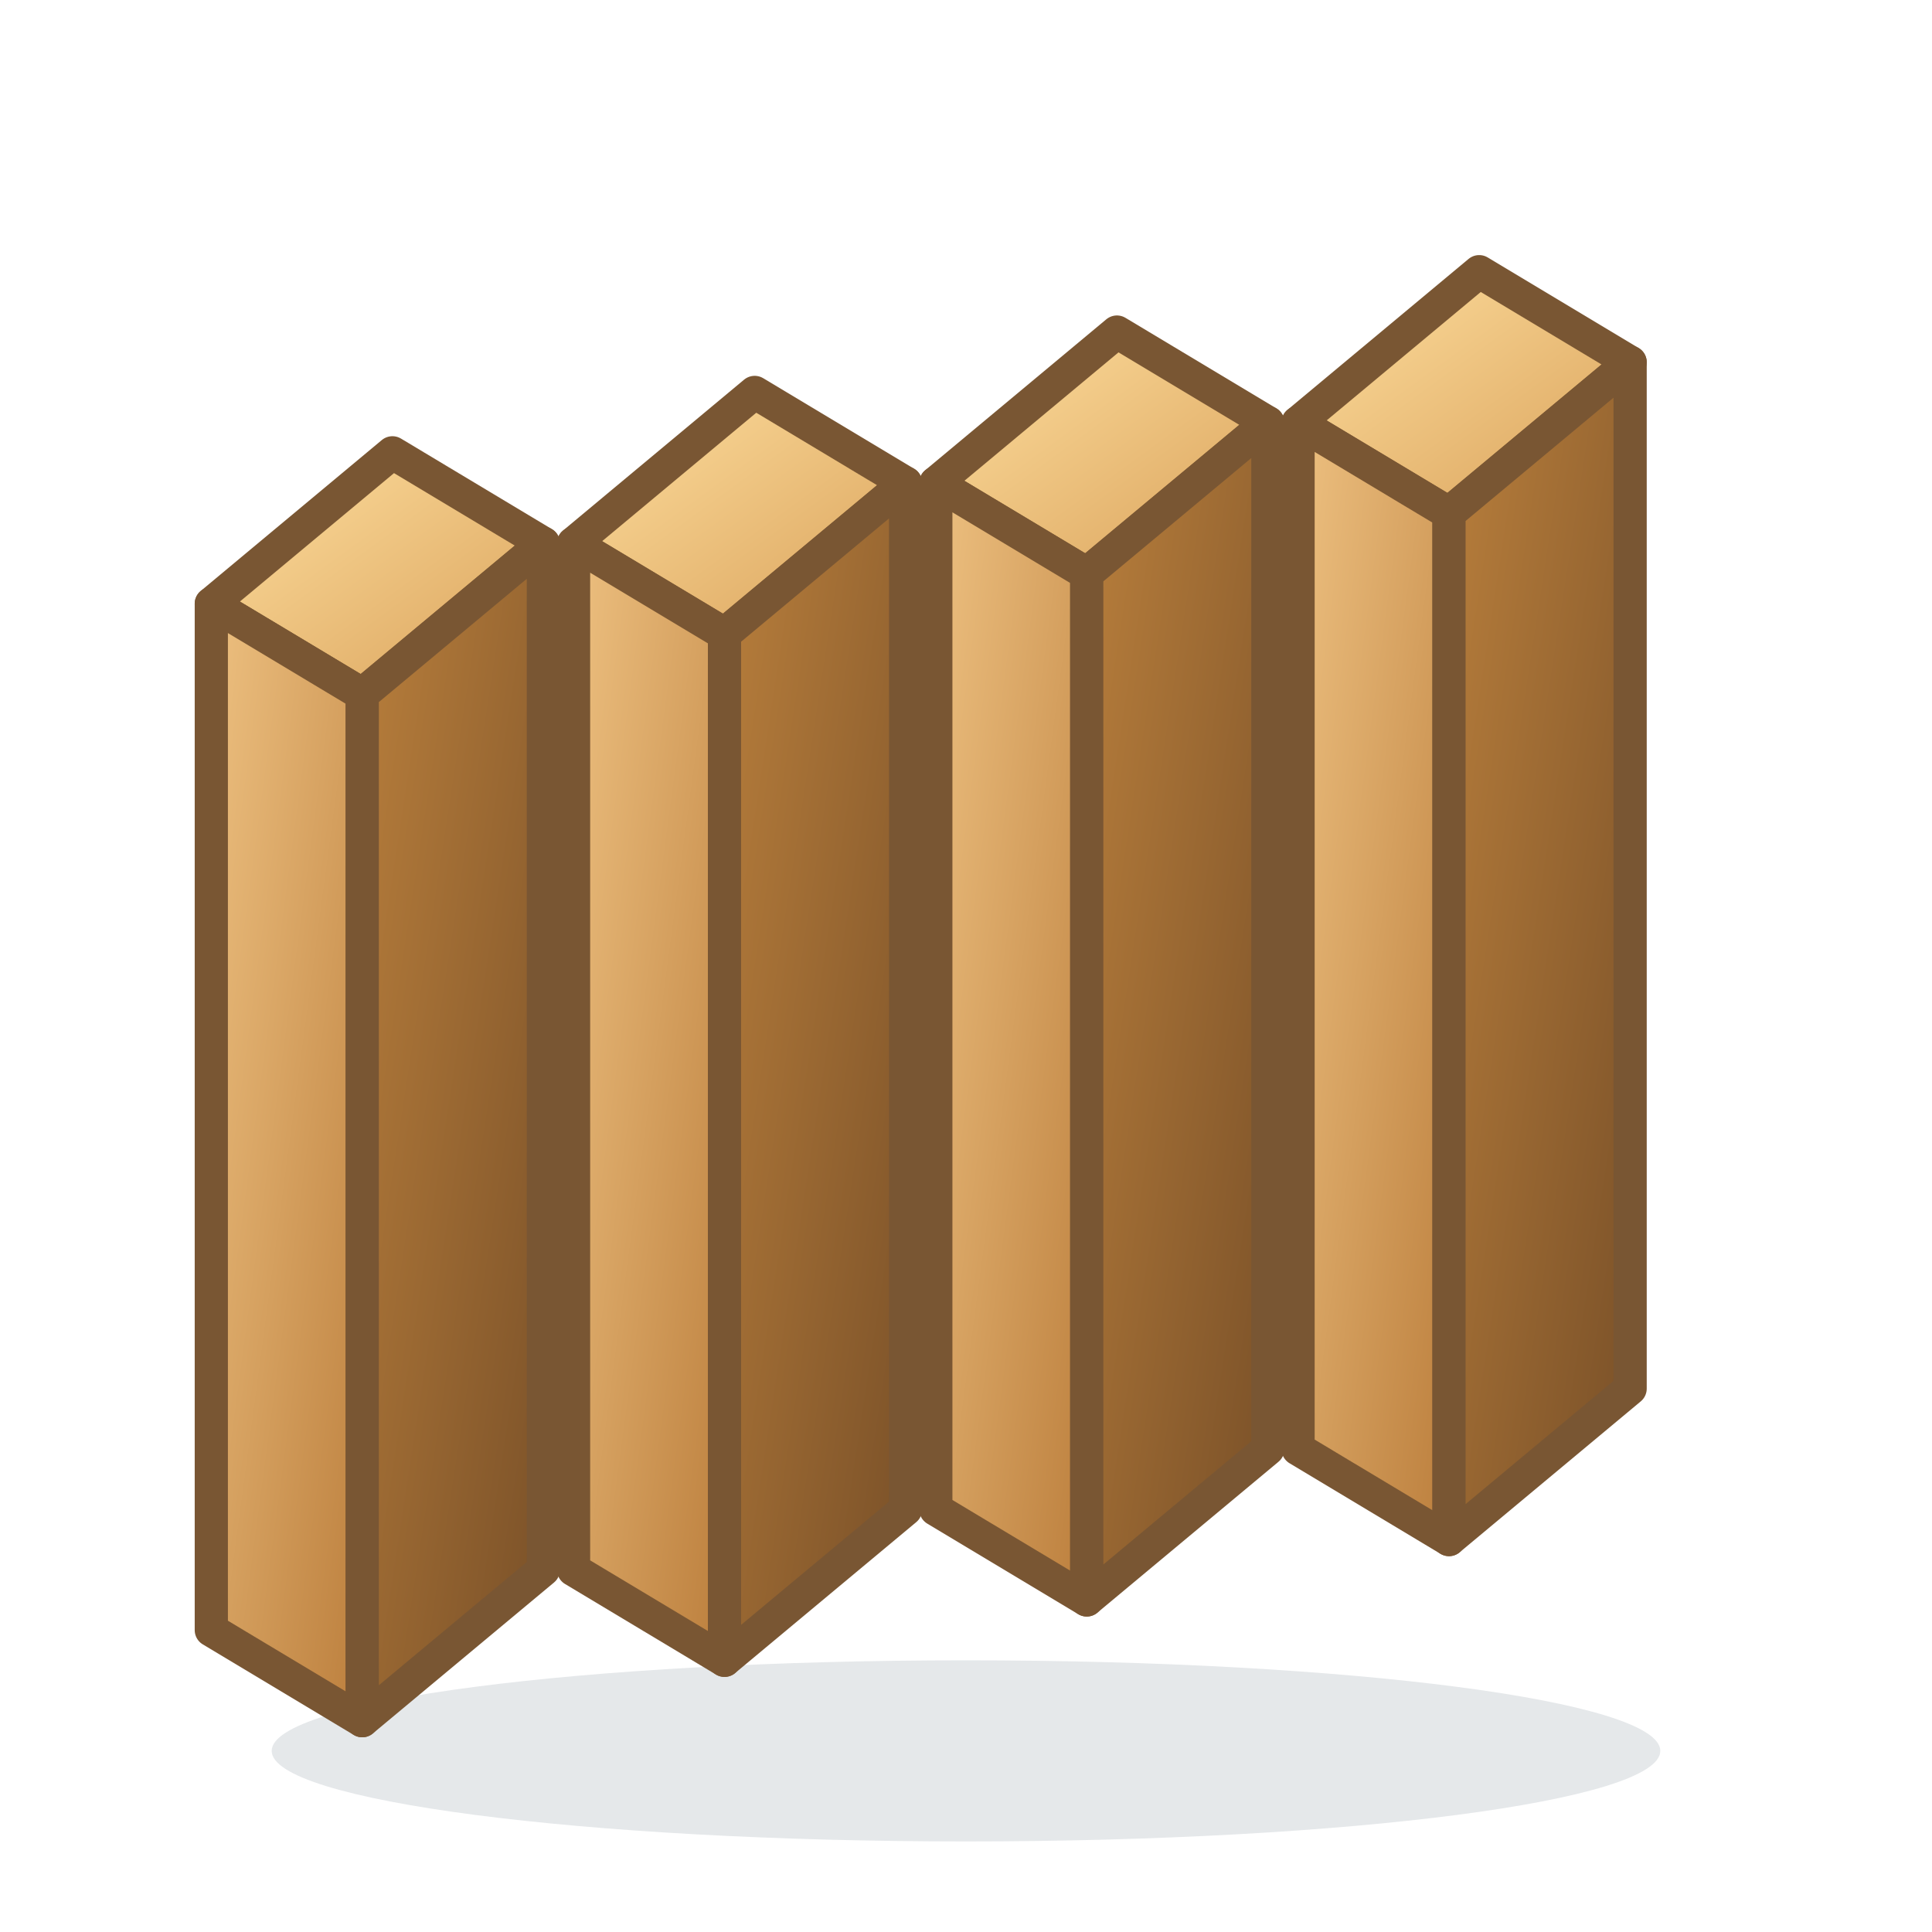
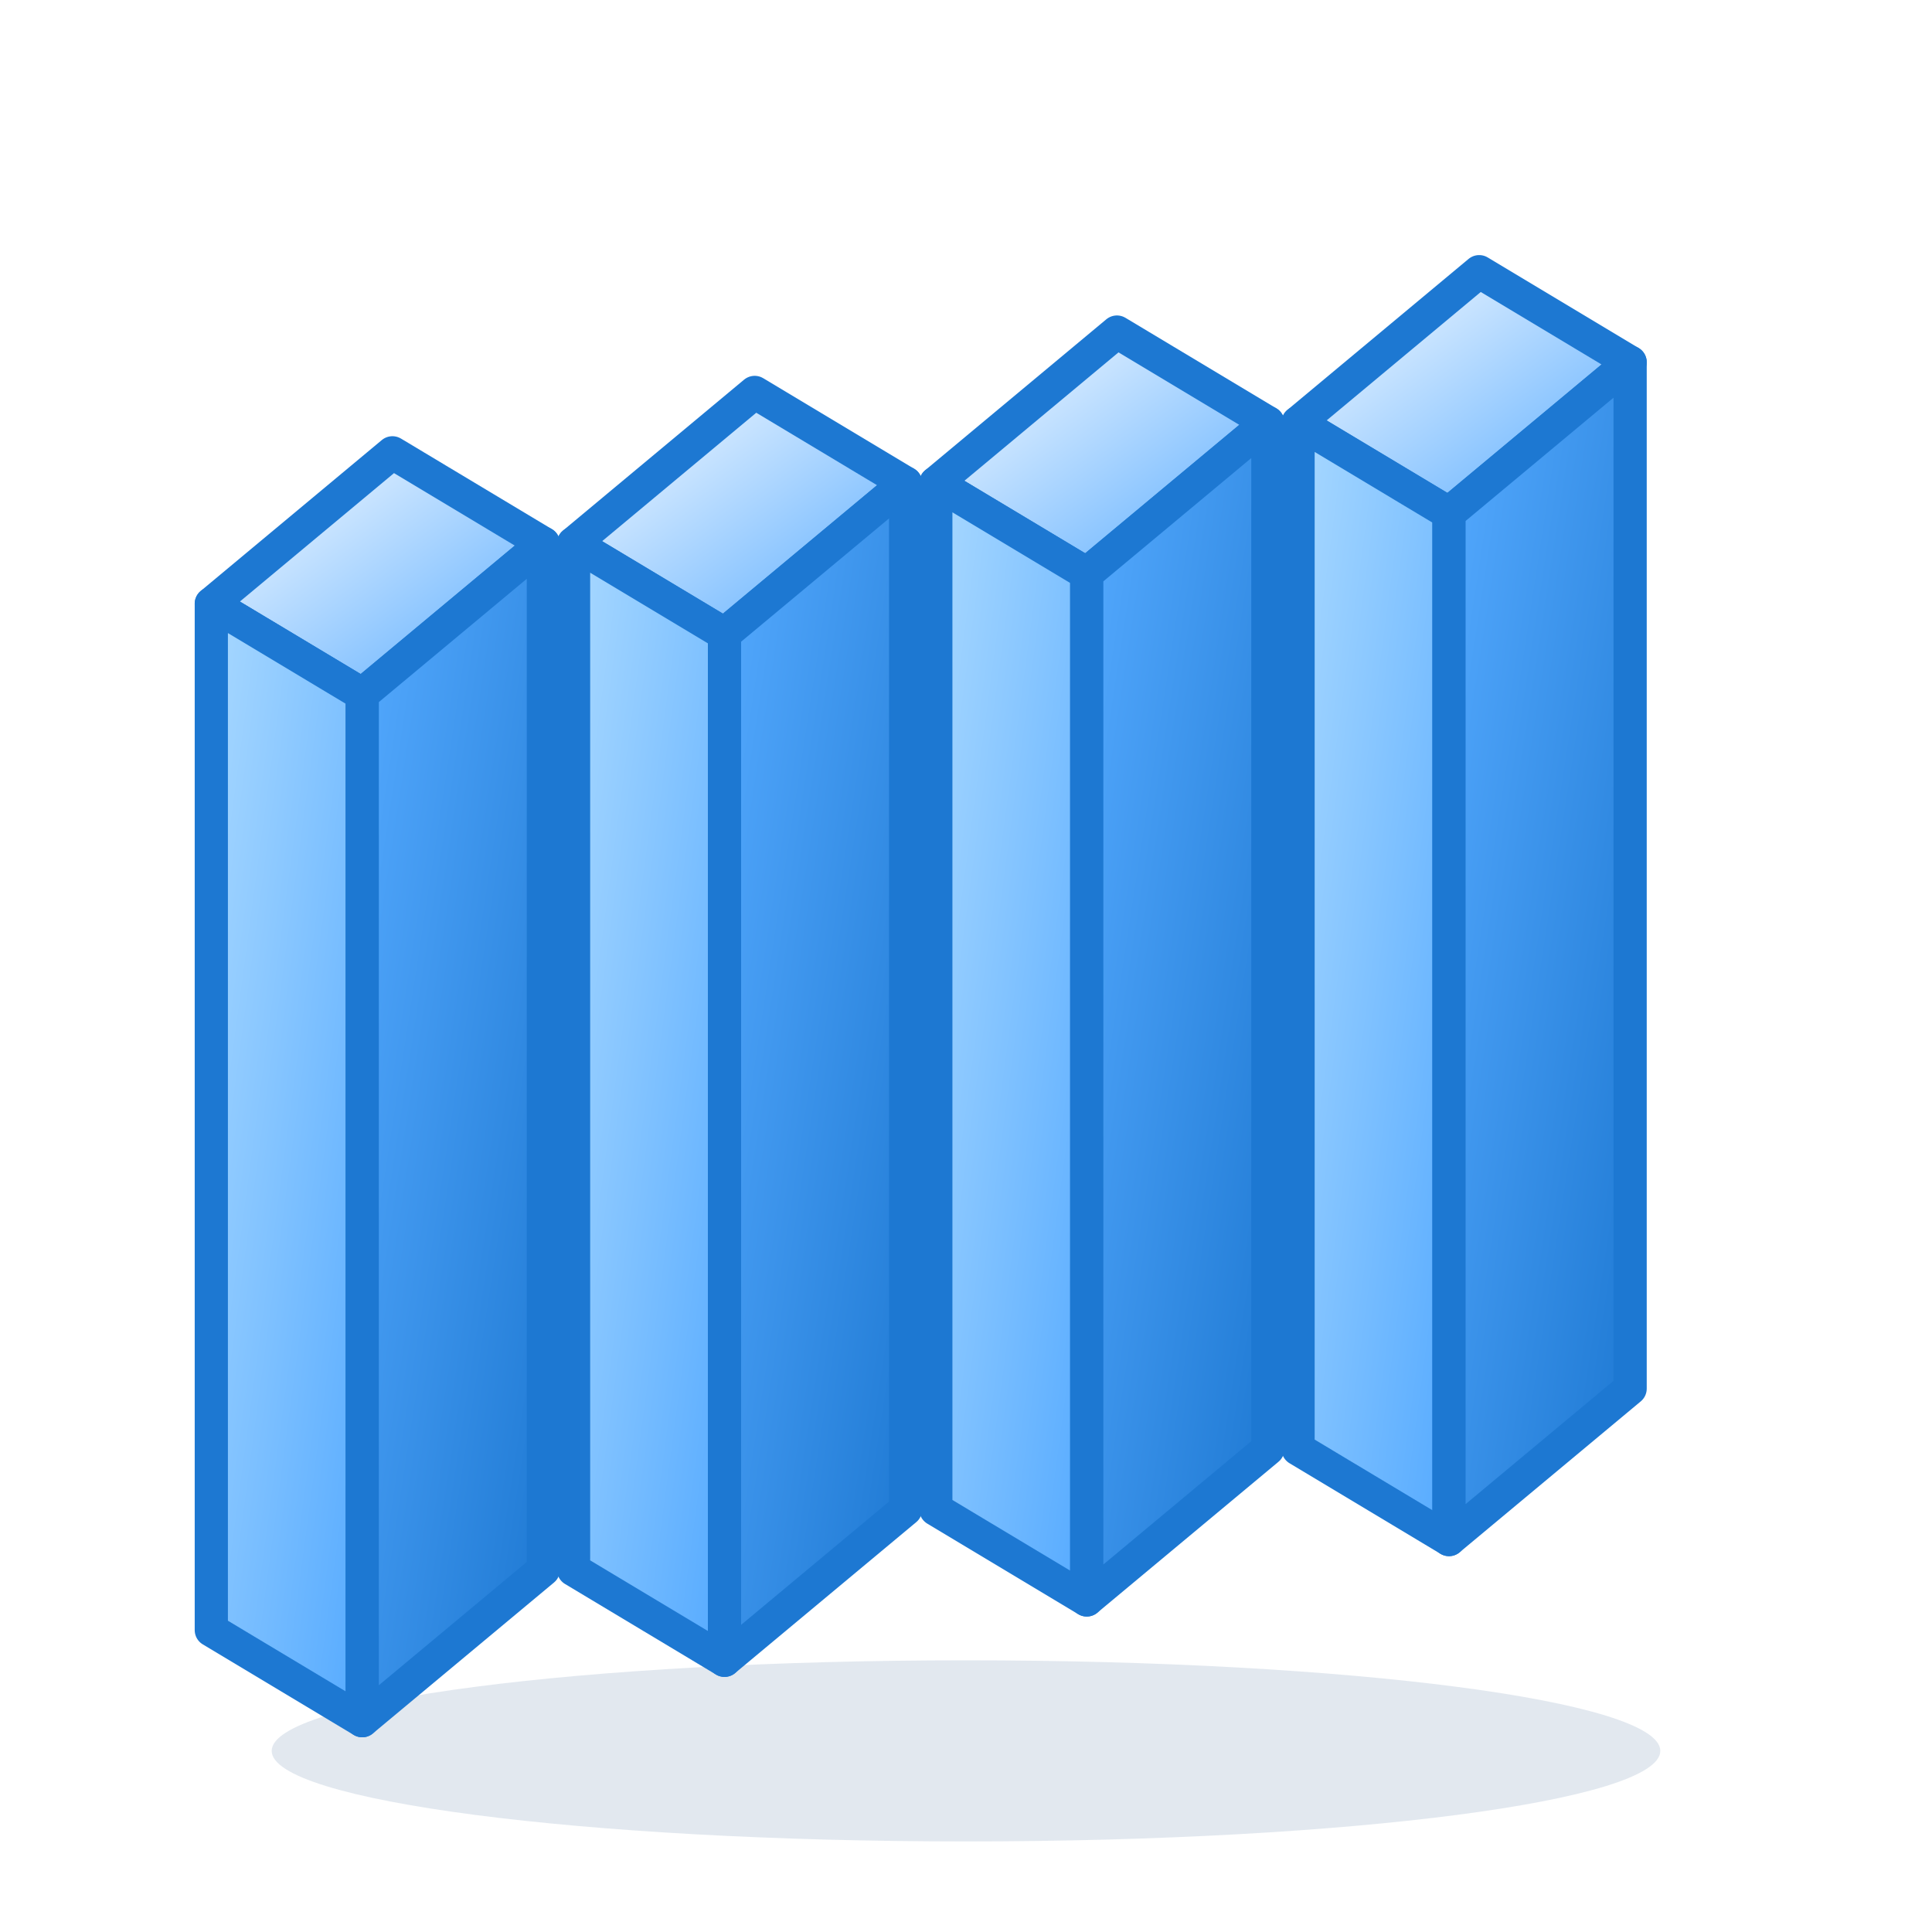
<svg xmlns="http://www.w3.org/2000/svg" width="64" height="64" viewBox="0 0 64 64">
  <defs>
    <linearGradient id="wood" x1="0" y1="0" x2="1" y2="1">
-       <stop stop-color="#EDC080" />
-       <stop offset="1" stop-color="#BC7F3D" />
+       <stop stop-color="#A8D8FF" />
+       <stop offset="1" stop-color="#55AAFF" />
    </linearGradient>
    <linearGradient id="top" x1="0" y1="0" x2="1" y2="1">
-       <stop stop-color="#FFE0A0" />
-       <stop offset="1" stop-color="#D9A15A" />
+       <stop stop-color="#FFFFFF" />
+       <stop offset="1" stop-color="#55AAFF" />
    </linearGradient>
    <linearGradient id="side" x1="0" y1="0" x2="1" y2="1">
-       <stop stop-color="#B97F3C" />
-       <stop offset="1" stop-color="#795028" />
+       <stop stop-color="#55AAFF" />
+       <stop offset="1" stop-color="#1D78D2" />
    </linearGradient>
    <linearGradient id="metal" x1="0" y1="0" x2="1" y2="1">
-       <stop stop-color="#E9F1F7" />
-       <stop offset="1" stop-color="#8B9EAD" />
+       <stop stop-color="#FFFFFF" />
+       <stop offset="1" stop-color="#55AAFF" />
    </linearGradient>
    <linearGradient id="blue" x1="0" y1="0" x2="1" y2="1">
-       <stop stop-color="#40BBF2" />
-       <stop offset="1" stop-color="#1555A4" />
+       <stop stop-color="#55AAFF" />
+       <stop offset="1" stop-color="#1D78D2" />
    </linearGradient>
    <linearGradient id="teal" x1="0" y1="0" x2="1" y2="1">
-       <stop stop-color="#59D2CE" />
-       <stop offset="1" stop-color="#178B99" />
+       <stop stop-color="#A8D8FF" />
+       <stop offset="1" stop-color="#55AAFF" />
    </linearGradient>
    <linearGradient id="purple" x1="0" y1="0" x2="1" y2="1">
-       <stop stop-color="#B5A0E6" />
-       <stop offset="1" stop-color="#7650B3" />
+       <stop stop-color="#55AAFF" />
+       <stop offset="1" stop-color="#1D78D2" />
    </linearGradient>
    <linearGradient id="paper" x1="0" y1="0" x2="1" y2="1">
      <stop stop-color="#FFFFFF" />
-       <stop offset="1" stop-color="#DFE5F2" />
+       <stop offset="1" stop-color="#FFFFFF" />
    </linearGradient>
  </defs>
-   <ellipse cx="32" cy="58" rx="23" ry="3" fill="#20384B" opacity=".12" />
-   <g stroke="#435C70" stroke-width="1.7" stroke-linecap="round" stroke-linejoin="round">
+   <ellipse cx="32" cy="58" rx="23" ry="3" fill="#0A3D7A" opacity=".12" />
+   <g stroke="#1D78D2" stroke-width="1.7" stroke-linecap="round" stroke-linejoin="round">
    <g transform="translate(0 0)">
-       <path d="M7 20L13 15 18 18 12 23Z" fill="url(#top)" stroke="#795633" stroke-width="1.1" stroke-linejoin="round" />
-       <path d="M7 20L12 23V57L7 54Z" fill="url(#wood)" stroke="#795633" stroke-width="1.1" stroke-linejoin="round" />
-       <path d="M12 23L18 18V52L12 57Z" fill="url(#side)" stroke="#795633" stroke-width="1.1" stroke-linejoin="round" />
+       <path d="M7 20L13 15 18 18 12 23Z" fill="url(#top)" stroke="#1D78D2" stroke-width="1.1" stroke-linejoin="round" />
+       <path d="M7 20L12 23V57L7 54Z" fill="url(#wood)" stroke="#1D78D2" stroke-width="1.1" stroke-linejoin="round" />
+       <path d="M12 23L18 18V52L12 57Z" fill="url(#side)" stroke="#1D78D2" stroke-width="1.1" stroke-linejoin="round" />
    </g>
    <g transform="translate(12 -2)">
-       <path d="M7 20L13 15 18 18 12 23Z" fill="url(#top)" stroke="#795633" stroke-width="1.1" stroke-linejoin="round" />
-       <path d="M7 20L12 23V57L7 54Z" fill="url(#wood)" stroke="#795633" stroke-width="1.1" stroke-linejoin="round" />
-       <path d="M12 23L18 18V52L12 57Z" fill="url(#side)" stroke="#795633" stroke-width="1.1" stroke-linejoin="round" />
+       <path d="M7 20L13 15 18 18 12 23Z" fill="url(#top)" stroke="#1D78D2" stroke-width="1.1" stroke-linejoin="round" />
+       <path d="M7 20L12 23V57L7 54Z" fill="url(#wood)" stroke="#1D78D2" stroke-width="1.1" stroke-linejoin="round" />
+       <path d="M12 23L18 18V52L12 57Z" fill="url(#side)" stroke="#1D78D2" stroke-width="1.1" stroke-linejoin="round" />
    </g>
    <g transform="translate(24 -4)">
-       <path d="M7 20L13 15 18 18 12 23Z" fill="url(#top)" stroke="#795633" stroke-width="1.1" stroke-linejoin="round" />
-       <path d="M7 20L12 23V57L7 54Z" fill="url(#wood)" stroke="#795633" stroke-width="1.1" stroke-linejoin="round" />
-       <path d="M12 23L18 18V52L12 57Z" fill="url(#side)" stroke="#795633" stroke-width="1.1" stroke-linejoin="round" />
+       <path d="M7 20L13 15 18 18 12 23Z" fill="url(#top)" stroke="#1D78D2" stroke-width="1.1" stroke-linejoin="round" />
+       <path d="M7 20L12 23V57L7 54Z" fill="url(#wood)" stroke="#1D78D2" stroke-width="1.1" stroke-linejoin="round" />
+       <path d="M12 23L18 18V52L12 57Z" fill="url(#side)" stroke="#1D78D2" stroke-width="1.1" stroke-linejoin="round" />
    </g>
    <g transform="translate(36 -6)">
-       <path d="M7 20L13 15 18 18 12 23Z" fill="url(#top)" stroke="#795633" stroke-width="1.1" stroke-linejoin="round" />
-       <path d="M7 20L12 23V57L7 54Z" fill="url(#wood)" stroke="#795633" stroke-width="1.1" stroke-linejoin="round" />
-       <path d="M12 23L18 18V52L12 57Z" fill="url(#side)" stroke="#795633" stroke-width="1.1" stroke-linejoin="round" />
+       <path d="M7 20L13 15 18 18 12 23Z" fill="url(#top)" stroke="#1D78D2" stroke-width="1.1" stroke-linejoin="round" />
+       <path d="M7 20L12 23V57L7 54Z" fill="url(#wood)" stroke="#1D78D2" stroke-width="1.1" stroke-linejoin="round" />
+       <path d="M12 23L18 18V52L12 57Z" fill="url(#side)" stroke="#1D78D2" stroke-width="1.1" stroke-linejoin="round" />
    </g>
  </g>
</svg>
